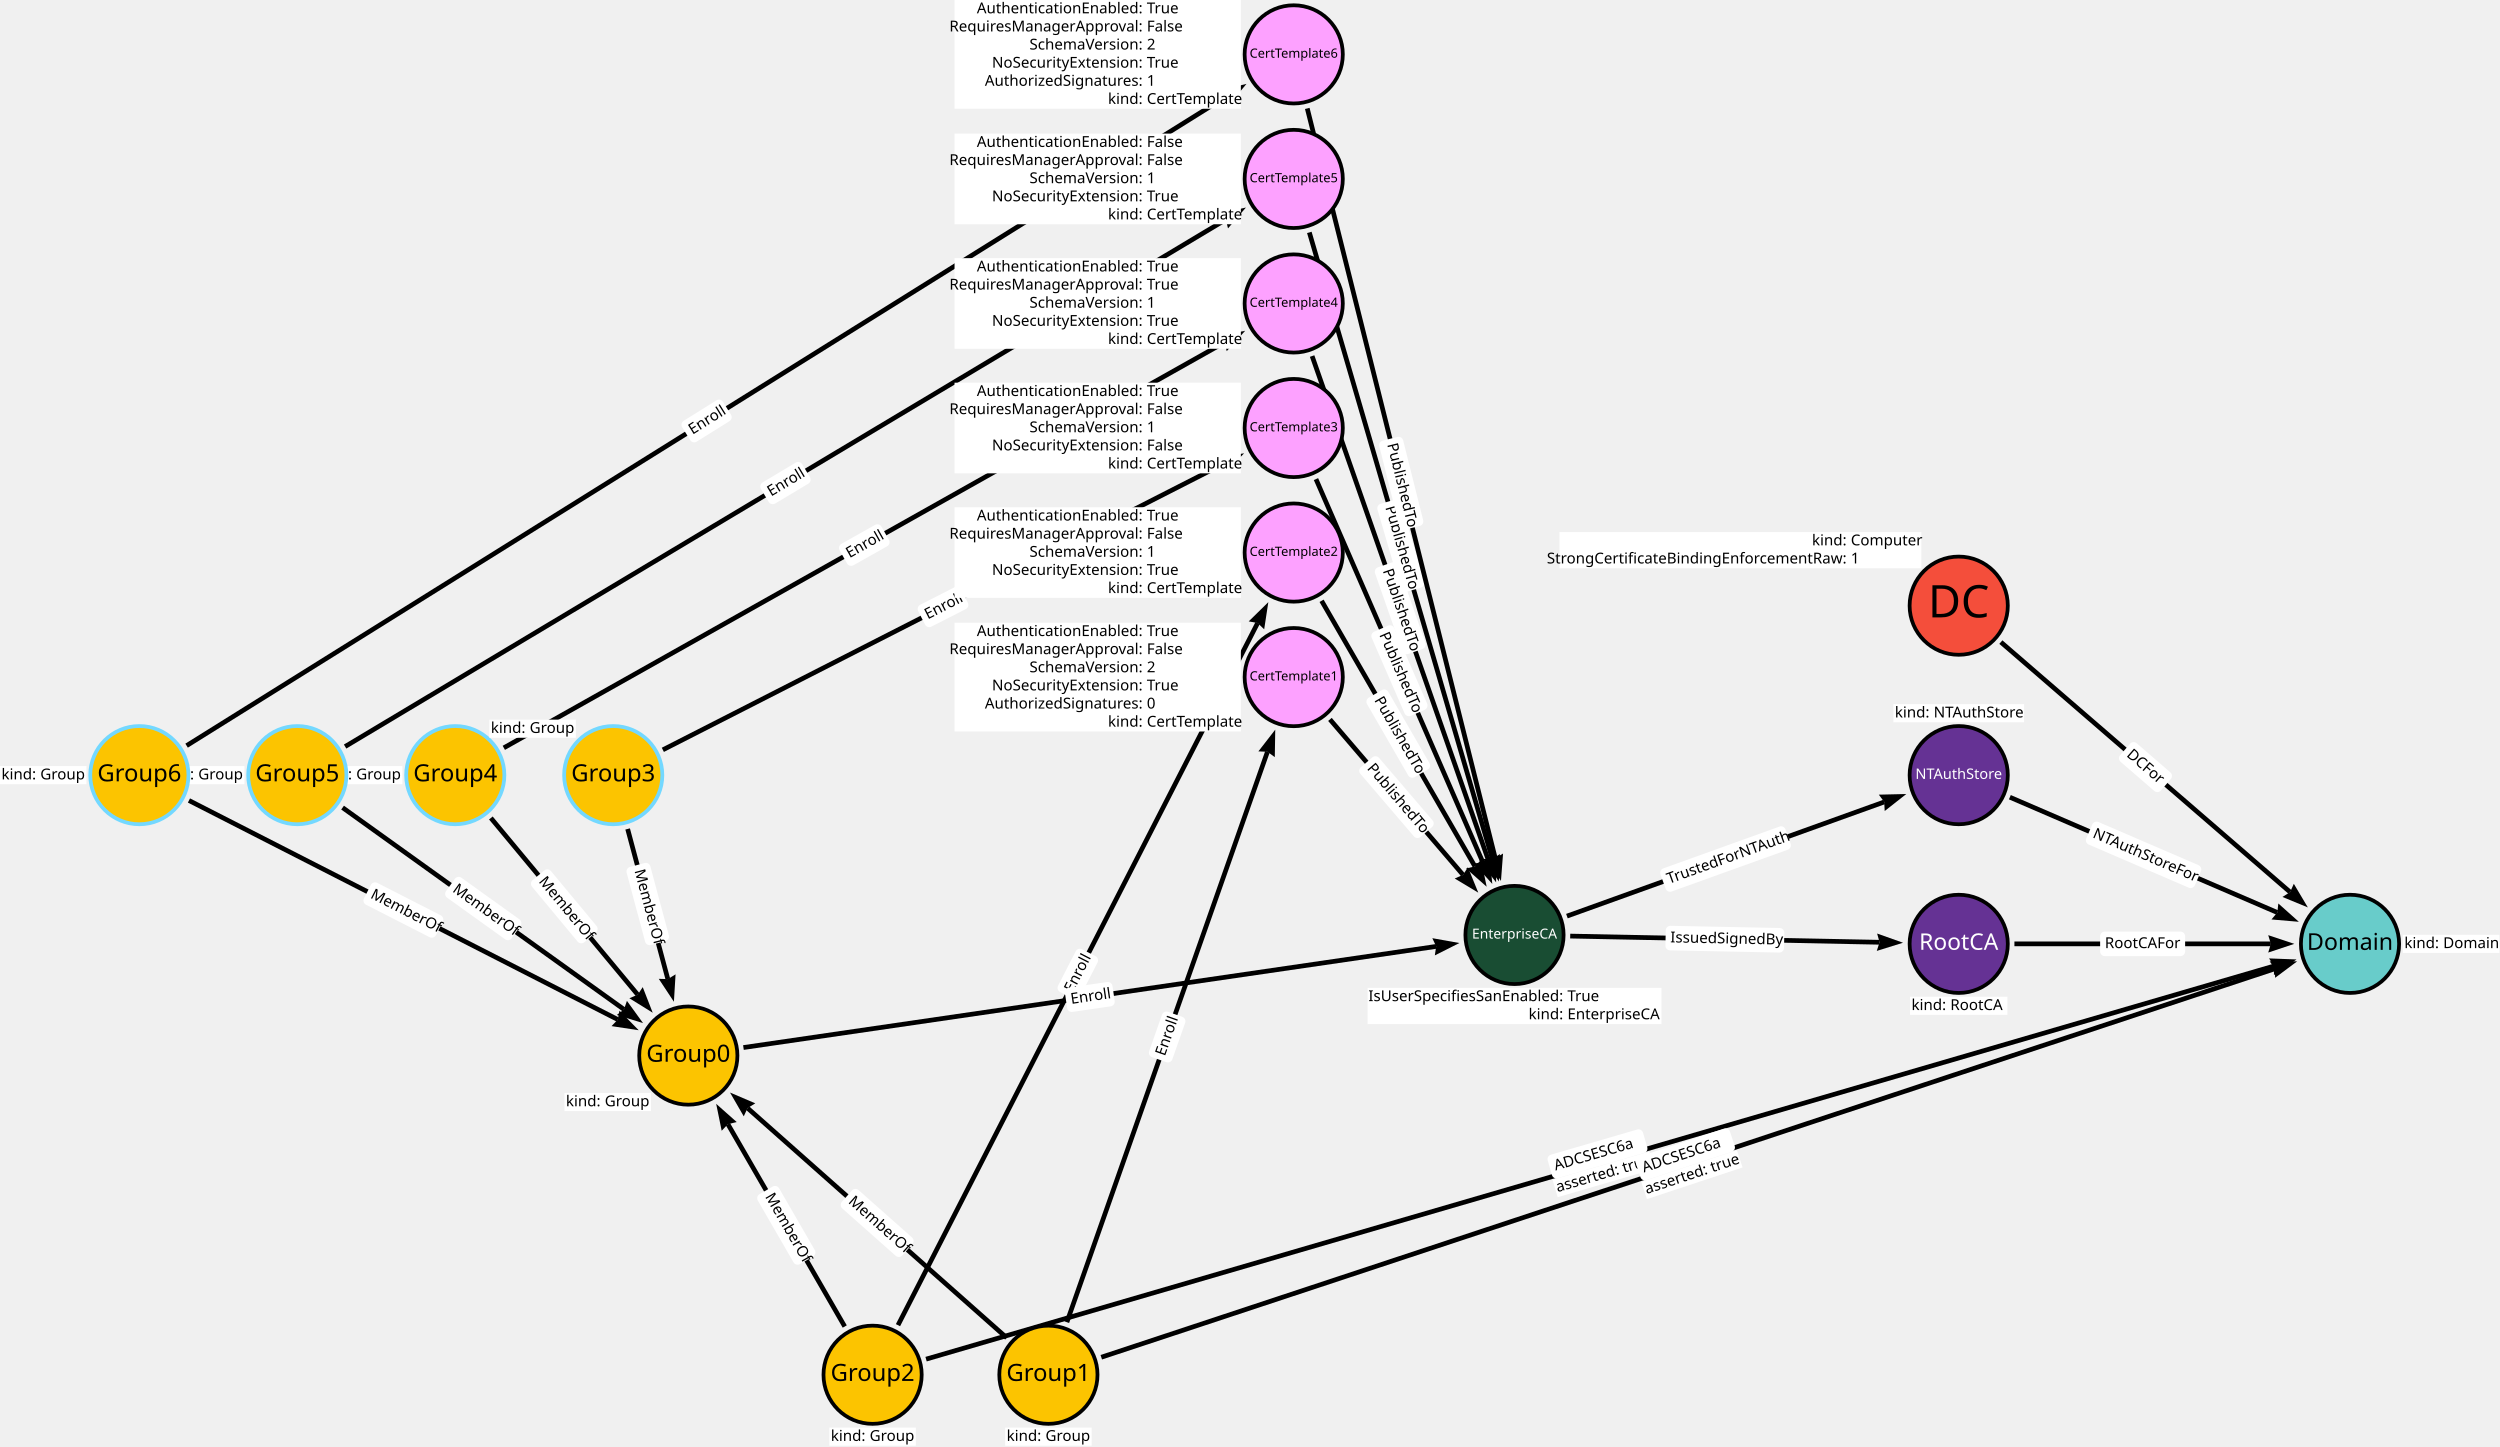
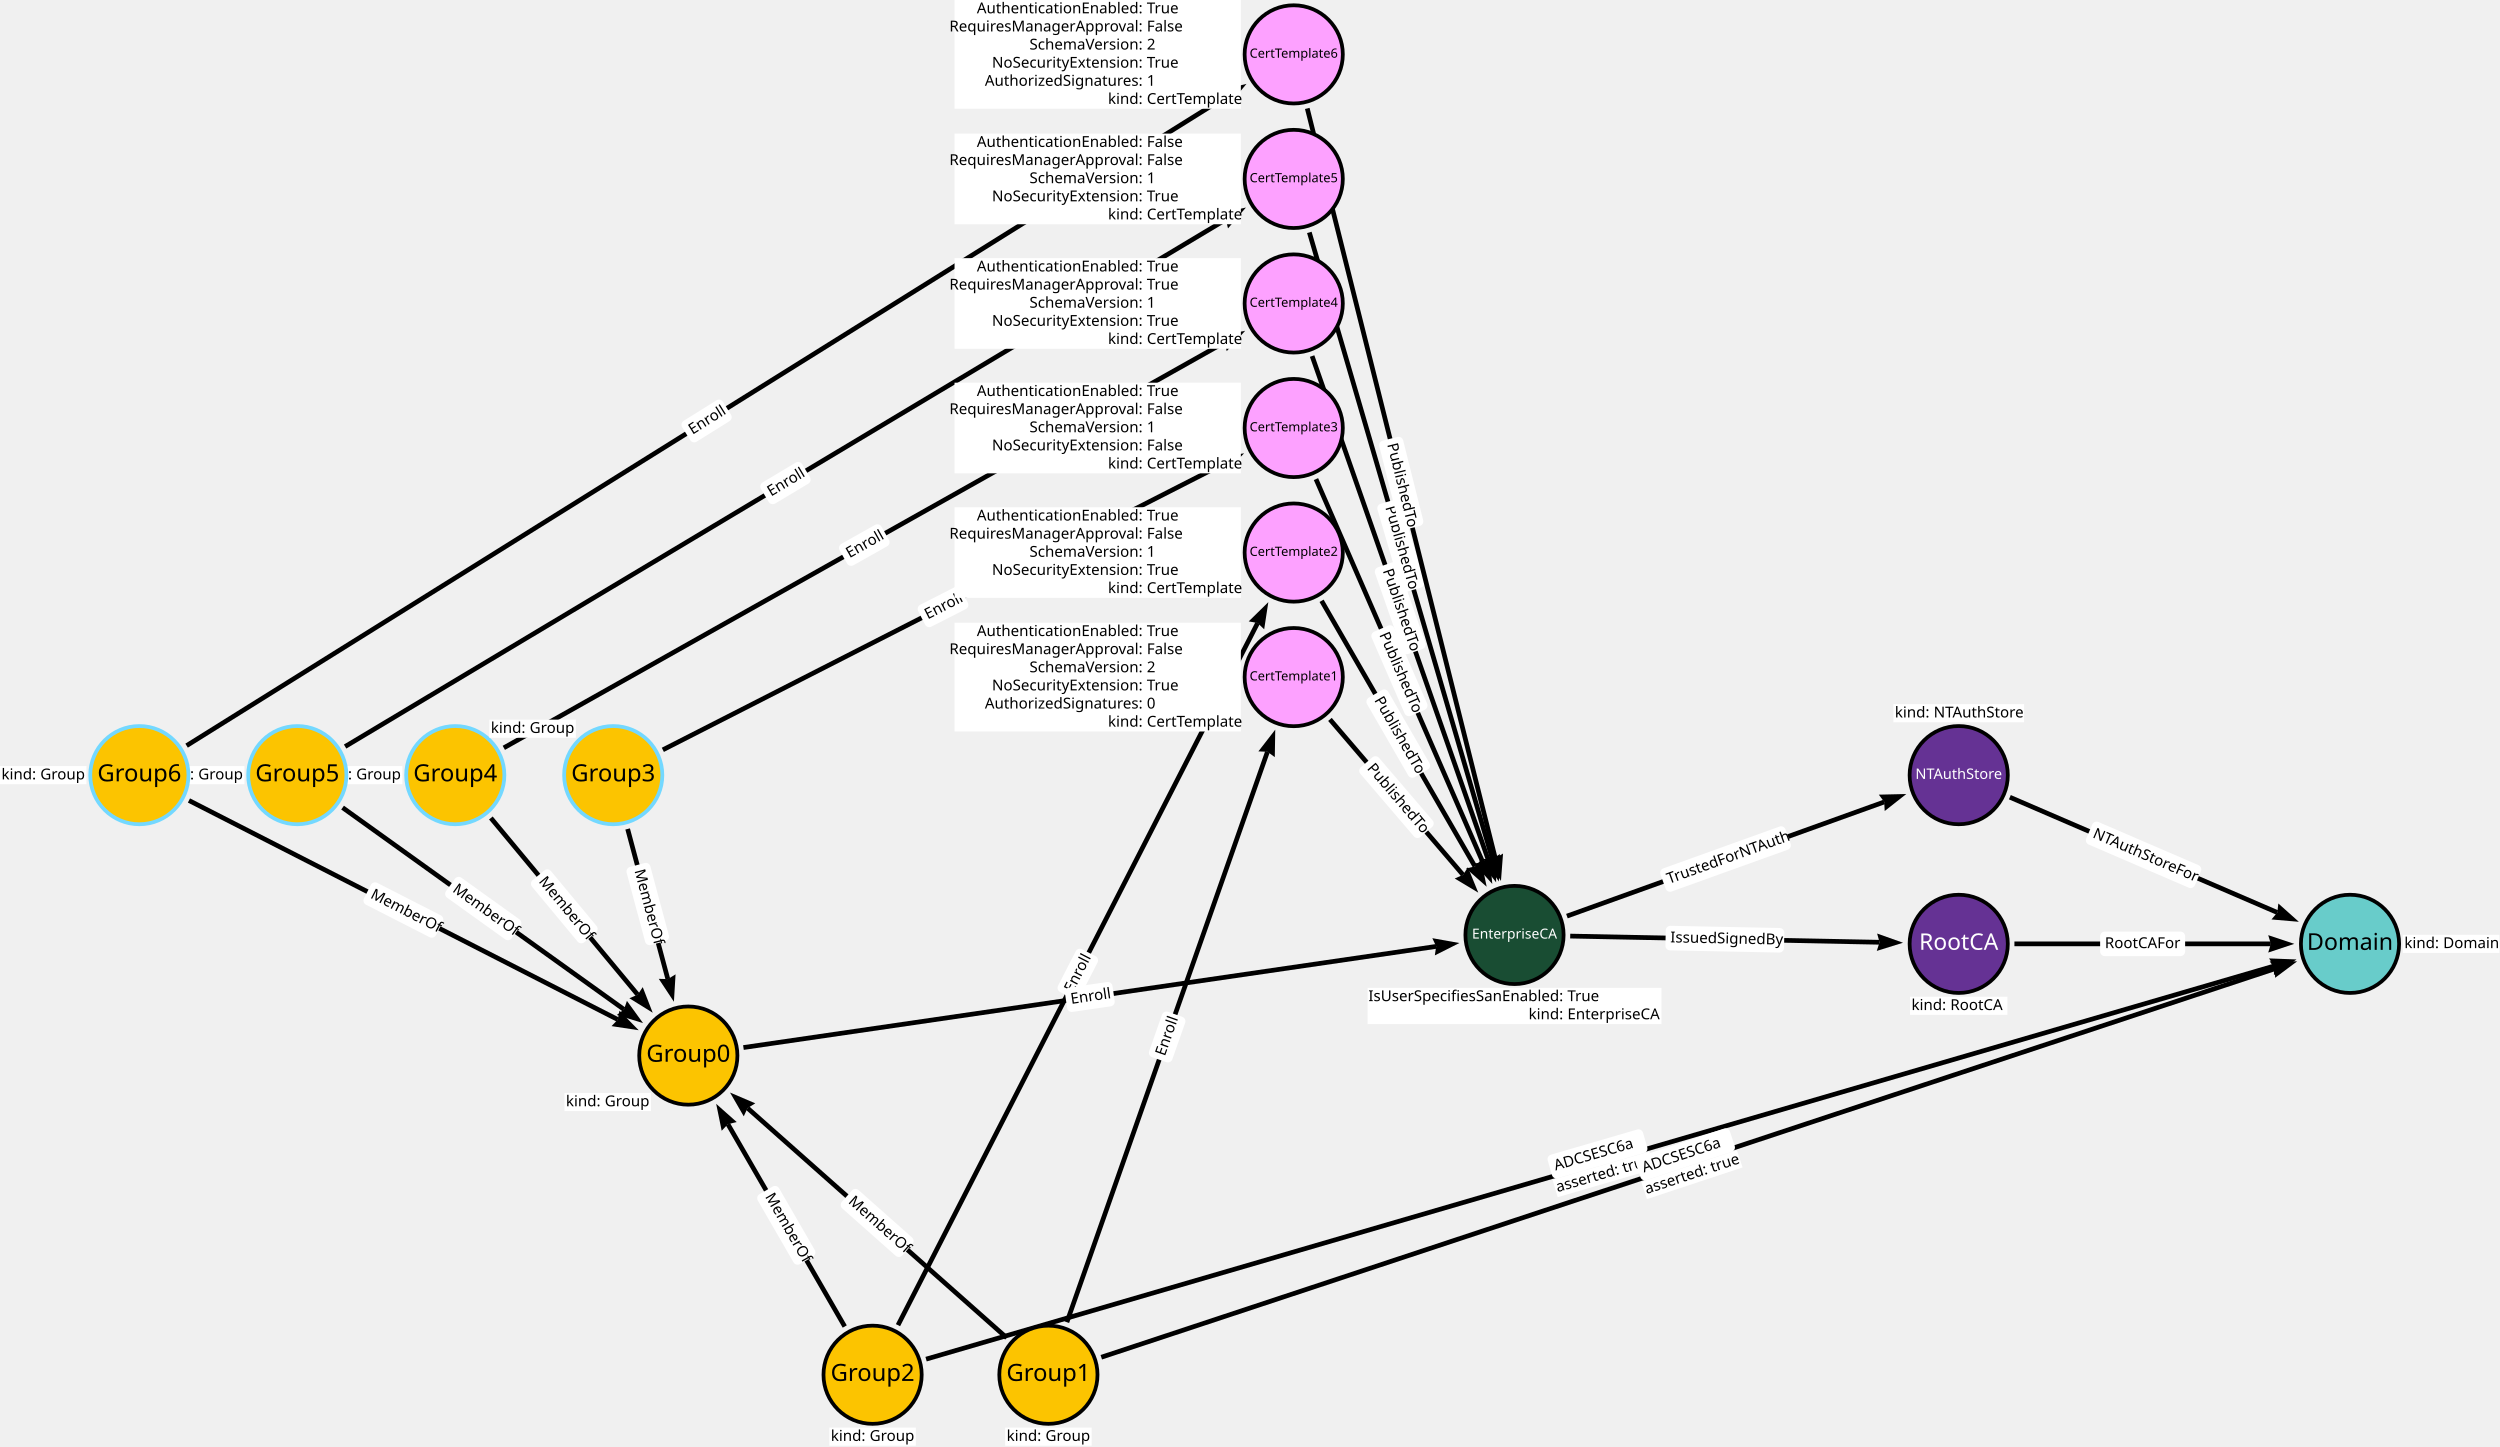
<svg xmlns="http://www.w3.org/2000/svg" width="2648" height="1532" viewBox="0 0 2648 1532">
  <defs>
    <style type="text/css" />
  </defs>
  <g transform="translate(72.60156 7.6) scale(1)">
    <g class="relationship">
      <g transform="translate(1297.71 577.6723) rotate(60)" stroke-width="5" stroke="#000000">
        <path d="M 59 0 L 383.849 0" />
        <polygon points="-24.862,0 -27.625,9.208 0,0 -27.625,-9.208" fill="#000000" transform="translate(408.7116 0) rotate(0)" stroke="none" />
      </g>
      <g transform="translate(1408.422 769.4317) rotate(60) translate(0 -13)">
        <g transform="translate(0 0)">
          <g transform="translate(-48.58594 0)" fill="#ffffff" stroke="#000000" stroke-width="0">
            <rect x="0" y="0" width="97.172" height="26" rx="5" ry="5" stroke="none" />
            <text xml:space="preserve" x="5" y="17.5" stroke="none" text-anchor="left" font-family="sans-serif" font-size="16" font-weight="normal" fill="#000000">PublishedTo</text>
          </g>
        </g>
      </g>
    </g>
    <g class="relationship">
      <g transform="translate(2002.07 992.1318) rotate(0)" stroke-width="5" stroke="#000000">
        <path d="M 59 0 L 330.597 0" />
        <polygon points="-24.862,0 -27.625,9.208 0,0 -27.625,-9.208" fill="#000000" transform="translate(355.4595 0) rotate(0)" stroke="none" />
      </g>
      <g transform="translate(2196.869 992.1318) rotate(0) translate(0 -13)">
        <g transform="translate(0 0)">
          <g transform="translate(-45.01172 0)" fill="#ffffff" stroke="#000000" stroke-width="0">
            <rect x="0" y="0" width="90.023" height="26" rx="5" ry="5" stroke="none" />
            <text xml:space="preserve" x="5" y="17.5" stroke="none" text-anchor="left" font-family="sans-serif" font-size="16" font-weight="normal" fill="#000000">RootCAFor</text>
          </g>
        </g>
      </g>
    </g>
    <g class="relationship">
      <g transform="translate(1531.566 982.7224) rotate(1.145684)" stroke-width="5" stroke="#000000">
        <path d="M 59 0 L 386.736 0" />
        <polygon points="-24.862,0 -27.625,9.208 0,0 -27.625,-9.208" fill="#000000" transform="translate(411.5981 0) rotate(0)" stroke="none" />
      </g>
      <g transform="translate(1754.389 987.1786) rotate(1.145684) translate(0 -13)">
        <g transform="translate(0 0)">
          <g transform="translate(-62.81641 0)" fill="#ffffff" stroke="#000000" stroke-width="0">
            <rect x="0" y="0" width="125.633" height="26" rx="5" ry="5" stroke="none" />
            <text xml:space="preserve" x="5" y="17.5" stroke="none" text-anchor="left" font-family="sans-serif" font-size="16" font-weight="normal" fill="#000000">IssuedSignedBy</text>
          </g>
        </g>
      </g>
    </g>
    <g class="relationship">
      <g transform="translate(2002.07 813.4375) rotate(23.3233)" stroke-width="5" stroke="#000000">
        <path d="M 59 0 L 367.478 0" />
        <polygon points="-24.862,0 -27.625,9.208 0,0 -27.625,-9.208" fill="#000000" transform="translate(392.3406 0) rotate(0)" stroke="none" />
      </g>
      <g transform="translate(2197.884 897.863) rotate(23.3233) translate(0 -13)">
        <g transform="translate(0 0)">
          <g transform="translate(-62.64844 0)" fill="#ffffff" stroke="#000000" stroke-width="0">
            <rect x="0" y="0" width="125.297" height="26" rx="5" ry="5" stroke="none" />
            <text xml:space="preserve" x="5" y="17.5" stroke="none" text-anchor="left" font-family="sans-serif" font-size="16" font-weight="normal" fill="#000000">NTAuthStoreFor</text>
          </g>
        </g>
      </g>
    </g>
    <g class="relationship">
      <g transform="translate(1531.566 982.7224) rotate(-19.78846)" stroke-width="5" stroke="#000000">
        <path d="M 59 0 L 416.169 0" />
        <polygon points="-24.862,0 -27.625,9.208 0,0 -27.625,-9.208" fill="#000000" transform="translate(441.0314 0) rotate(0)" stroke="none" />
      </g>
      <g transform="translate(1755.121 902.2885) rotate(-19.78846) translate(0 -13)">
        <g transform="translate(0 0)">
          <g transform="translate(-70.35156 0)" fill="#ffffff" stroke="#000000" stroke-width="0">
            <rect x="0" y="0" width="140.703" height="26" rx="5" ry="5" stroke="none" />
            <text xml:space="preserve" x="5" y="17.5" stroke="none" text-anchor="left" font-family="sans-serif" font-size="16" font-weight="normal" fill="#000000">TrustedForNTAuth</text>
-           </g>
-         </g>
-       </g>
-     </g>
-     <g class="relationship">
-       <g transform="translate(2002.07 633.9398) rotate(40.83485)" stroke-width="5" stroke="#000000">
-         <path d="M 59 0 L 463.932 0" />
-         <polygon points="-24.862,0 -27.625,9.208 0,0 -27.625,-9.208" fill="#000000" transform="translate(488.794 0) rotate(0)" stroke="none" />
-       </g>
-       <g transform="translate(2199.894 804.9074) rotate(40.83485) translate(0 -13)">
-         <g transform="translate(0 0)">
-           <g transform="translate(-28.55469 0)" fill="#ffffff" stroke="#000000" stroke-width="0">
-             <rect x="0" y="0" width="57.109" height="26" rx="5" ry="5" stroke="none" />
-             <text xml:space="preserve" x="5" y="17.5" stroke="none" text-anchor="left" font-family="sans-serif" font-size="16" font-weight="normal" fill="#000000">DCFor</text>
          </g>
        </g>
      </g>
    </g>
    <g class="relationship">
      <g transform="translate(576.9271 813.4375) rotate(-27.02688)" stroke-width="5" stroke="#000000">
        <path d="M 59 0 L 725.285 0" />
        <polygon points="-24.862,0 -27.625,9.208 0,0 -27.625,-9.208" fill="#000000" transform="translate(750.147 0) rotate(0)" stroke="none" />
      </g>
      <g transform="translate(926.245 635.2446) rotate(-27.02688) translate(0 -13)">
        <g transform="translate(0 0)">
          <g transform="translate(-25.45312 0)" fill="#ffffff" stroke="#000000" stroke-width="0">
            <rect x="0" y="0" width="50.906" height="26" rx="5" ry="5" stroke="none" />
            <text xml:space="preserve" x="5" y="17.5" stroke="none" text-anchor="left" font-family="sans-serif" font-size="16" font-weight="normal" fill="#000000">Enroll</text>
          </g>
        </g>
      </g>
    </g>
    <g class="relationship">
      <g transform="translate(1297.71 445.7542) rotate(66.46632)" stroke-width="5" stroke="#000000">
        <path d="M 59 0 L 501.82 0" />
        <polygon points="-24.862,0 -27.625,9.208 0,0 -27.625,-9.208" fill="#000000" transform="translate(526.682 0) rotate(0)" stroke="none" />
      </g>
      <g transform="translate(1409.674 702.8412) rotate(66.46632) translate(0 -13)">
        <g transform="translate(0 0)">
          <g transform="translate(-48.58594 0)" fill="#ffffff" stroke="#000000" stroke-width="0">
            <rect x="0" y="0" width="97.172" height="26" rx="5" ry="5" stroke="none" />
            <text xml:space="preserve" x="5" y="17.5" stroke="none" text-anchor="left" font-family="sans-serif" font-size="16" font-weight="normal" fill="#000000">PublishedTo</text>
          </g>
        </g>
      </g>
    </g>
    <g class="relationship">
      <g transform="translate(1297.71 313.8361) rotate(70.72937)" stroke-width="5" stroke="#000000">
        <path d="M 59 0 L 624.726 0" />
        <polygon points="-24.862,0 -27.625,9.208 0,0 -27.625,-9.208" fill="#000000" transform="translate(649.5883 0) rotate(0)" stroke="none" />
      </g>
      <g transform="translate(1410.535 636.5447) rotate(70.72937) translate(0 -13)">
        <g transform="translate(0 0)">
          <g transform="translate(-48.58594 0)" fill="#ffffff" stroke="#000000" stroke-width="0">
            <rect x="0" y="0" width="97.172" height="26" rx="5" ry="5" stroke="none" />
            <text xml:space="preserve" x="5" y="17.5" stroke="none" text-anchor="left" font-family="sans-serif" font-size="16" font-weight="normal" fill="#000000">PublishedTo</text>
          </g>
        </g>
      </g>
    </g>
    <g class="relationship">
      <g transform="translate(409.6181 813.4375) rotate(-29.36019)" stroke-width="5" stroke="#000000">
        <path d="M 59 0 L 935.112 0" />
        <polygon points="-24.862,0 -27.625,9.208 0,0 -27.625,-9.208" fill="#000000" transform="translate(959.9743 0) rotate(0)" stroke="none" />
      </g>
      <g transform="translate(842.8297 569.7318) rotate(-29.36019) translate(0 -13)">
        <g transform="translate(0 0)">
          <g transform="translate(-25.45312 0)" fill="#ffffff" stroke="#000000" stroke-width="0">
            <rect x="0" y="0" width="50.906" height="26" rx="5" ry="5" stroke="none" />
            <text xml:space="preserve" x="5" y="17.5" stroke="none" text-anchor="left" font-family="sans-serif" font-size="16" font-weight="normal" fill="#000000">Enroll</text>
          </g>
        </g>
      </g>
    </g>
    <g class="relationship">
      <g transform="translate(851.6467 1448.537) rotate(-62.87814)" stroke-width="5" stroke="#000000">
        <path d="M 59 0 L 894.595 0" />
        <polygon points="-24.862,0 -27.625,9.208 0,0 -27.625,-9.208" fill="#000000" transform="translate(919.4567 0) rotate(0)" stroke="none" />
      </g>
      <g transform="translate(1069.011 1024.169) rotate(-62.87814) translate(0 -13)">
        <g transform="translate(0 0)">
          <g transform="translate(-25.45312 0)" fill="#ffffff" stroke="#000000" stroke-width="0">
            <rect x="0" y="0" width="50.906" height="26" rx="5" ry="5" stroke="none" />
            <text xml:space="preserve" x="5" y="17.5" stroke="none" text-anchor="left" font-family="sans-serif" font-size="16" font-weight="normal" fill="#000000">Enroll</text>
          </g>
        </g>
      </g>
    </g>
    <g class="relationship">
      <g transform="translate(656.4651 1110.472) rotate(-8.305548)" stroke-width="5" stroke="#000000">
        <path d="M 59 0 L 800.514 0" />
        <polygon points="-24.862,0 -27.625,9.208 0,0 -27.625,-9.208" fill="#000000" transform="translate(825.3762 0) rotate(0)" stroke="none" />
      </g>
      <g transform="translate(1081.715 1048.393) rotate(-8.305548) translate(0 -13)">
        <g transform="translate(0 0)">
          <g transform="translate(-25.45312 0)" fill="#ffffff" stroke="#000000" stroke-width="0">
            <rect x="0" y="0" width="50.906" height="26" rx="5" ry="5" stroke="none" />
            <text xml:space="preserve" x="5" y="17.5" stroke="none" text-anchor="left" font-family="sans-serif" font-size="16" font-weight="normal" fill="#000000">Enroll</text>
          </g>
        </g>
      </g>
    </g>
    <g class="relationship">
      <g transform="translate(851.6467 1448.537) rotate(-120)" stroke-width="5" stroke="#000000">
        <path d="M 59 0 L 306.501 0" />
        <polygon points="-24.862,0 -27.625,9.208 0,0 -27.625,-9.208" fill="#000000" transform="translate(331.3633 0) rotate(0)" stroke="none" />
      </g>
      <g transform="translate(760.2714 1290.27) rotate(60) translate(0 -13)">
        <g transform="translate(0 0)">
          <g transform="translate(-42.78516 0)" fill="#ffffff" stroke="#000000" stroke-width="0">
            <rect x="0" y="0" width="85.57" height="26" rx="5" ry="5" stroke="none" />
            <text xml:space="preserve" x="5" y="17.5" stroke="none" text-anchor="left" font-family="sans-serif" font-size="16" font-weight="normal" fill="#000000">MemberOf</text>
          </g>
        </g>
      </g>
    </g>
    <g class="relationship">
      <g transform="translate(576.9271 813.4375) rotate(75.00942)" stroke-width="5" stroke="#000000">
        <path d="M 59 0 L 223.637 0" />
        <polygon points="-24.862,0 -27.625,9.208 0,0 -27.625,-9.208" fill="#000000" transform="translate(248.4995 0) rotate(0)" stroke="none" />
      </g>
      <g transform="translate(613.4807 949.9469) rotate(75.00942) translate(0 -13)">
        <g transform="translate(0 0)">
          <g transform="translate(-42.78516 0)" fill="#ffffff" stroke="#000000" stroke-width="0">
            <rect x="0" y="0" width="85.57" height="26" rx="5" ry="5" stroke="none" />
            <text xml:space="preserve" x="5" y="17.5" stroke="none" text-anchor="left" font-family="sans-serif" font-size="16" font-weight="normal" fill="#000000">MemberOf</text>
          </g>
        </g>
      </g>
    </g>
    <g class="relationship">
      <g transform="translate(409.6181 813.4375) rotate(50.27216)" stroke-width="5" stroke="#000000">
        <path d="M 59 0 L 302.354 0" />
        <polygon points="-24.862,0 -27.625,9.208 0,0 -27.625,-9.208" fill="#000000" transform="translate(327.2164 0) rotate(0)" stroke="none" />
      </g>
      <g transform="translate(525.0964 952.3943) rotate(50.27216) translate(0 -13)">
        <g transform="translate(0 0)">
          <g transform="translate(-42.78516 0)" fill="#ffffff" stroke="#000000" stroke-width="0">
            <rect x="0" y="0" width="85.57" height="26" rx="5" ry="5" stroke="none" />
            <text xml:space="preserve" x="5" y="17.5" stroke="none" text-anchor="left" font-family="sans-serif" font-size="16" font-weight="normal" fill="#000000">MemberOf</text>
          </g>
        </g>
      </g>
    </g>
    <g class="relationship">
      <g transform="translate(1297.71 181.9181) rotate(73.72082)" stroke-width="5" stroke="#000000">
        <path d="M 59 0 L 750.39 0" />
        <polygon points="-24.862,0 -27.625,9.208 0,0 -27.625,-9.208" fill="#000000" transform="translate(775.2518 0) rotate(0)" stroke="none" />
      </g>
      <g transform="translate(1411.153 570.3876) rotate(73.72082) translate(0 -13)">
        <g transform="translate(0 0)">
          <g transform="translate(-48.58594 0)" fill="#ffffff" stroke="#000000" stroke-width="0">
            <rect x="0" y="0" width="97.172" height="26" rx="5" ry="5" stroke="none" />
            <text xml:space="preserve" x="5" y="17.5" stroke="none" text-anchor="left" font-family="sans-serif" font-size="16" font-weight="normal" fill="#000000">PublishedTo</text>
          </g>
        </g>
      </g>
    </g>
    <g class="relationship">
      <g transform="translate(242.309 813.4375) rotate(-30.895)" stroke-width="5" stroke="#000000">
        <path d="M 59 0 L 1146.052 0" />
        <polygon points="-24.862,0 -27.625,9.208 0,0 -27.625,-9.208" fill="#000000" transform="translate(1170.914 0) rotate(0)" stroke="none" />
      </g>
      <g transform="translate(759.3423 504.0607) rotate(-30.895) translate(0 -13)">
        <g transform="translate(0 0)">
          <g transform="translate(-25.45312 0)" fill="#ffffff" stroke="#000000" stroke-width="0">
            <rect x="0" y="0" width="50.906" height="26" rx="5" ry="5" stroke="none" />
            <text xml:space="preserve" x="5" y="17.5" stroke="none" text-anchor="left" font-family="sans-serif" font-size="16" font-weight="normal" fill="#000000">Enroll</text>
          </g>
        </g>
      </g>
    </g>
    <g class="relationship">
      <g transform="translate(242.309 813.4375) rotate(35.64828)" stroke-width="5" stroke="#000000">
        <path d="M 59 0 L 425.799 0" />
        <polygon points="-24.862,0 -27.625,9.208 0,0 -27.625,-9.208" fill="#000000" transform="translate(450.6615 0) rotate(0)" stroke="none" />
      </g>
      <g transform="translate(439.2854 954.71) rotate(35.64828) translate(0 -13)">
        <g transform="translate(0 0)">
          <g transform="translate(-42.78516 0)" fill="#ffffff" stroke="#000000" stroke-width="0">
            <rect x="0" y="0" width="85.57" height="26" rx="5" ry="5" stroke="none" />
            <text xml:space="preserve" x="5" y="17.5" stroke="none" text-anchor="left" font-family="sans-serif" font-size="16" font-weight="normal" fill="#000000">MemberOf</text>
          </g>
        </g>
      </g>
    </g>
    <g class="relationship">
      <g transform="translate(851.6467 1448.537) rotate(-16.25956)" stroke-width="5" stroke="#000000">
        <path d="M 59 0 L 1546.219 0" />
        <polygon points="-24.862,0 -27.625,9.208 0,0 -27.625,-9.208" fill="#000000" transform="translate(1571.081 0) rotate(0)" stroke="none" />
      </g>
      <g transform="translate(1622.154 1223.815) rotate(-16.25956) translate(0 -22.6)">
        <g transform="translate(0 0)">
          <g transform="translate(-52.57422 0)" fill="#ffffff" stroke="#000000" stroke-width="0">
            <rect x="0" y="0" width="105.148" height="26" rx="5" ry="5" stroke="none" />
            <text xml:space="preserve" x="5" y="17.5" stroke="none" text-anchor="left" font-family="sans-serif" font-size="16" font-weight="normal" fill="#000000">ADCSESC6a</text>
          </g>
        </g>
        <g transform="translate(0 26)">
          <g transform="translate(-53.35938 0)" fill="white">
            <rect x="0" y="0" width="106.719" height="19.2" rx="0" ry="0" stroke="none" />
            <g font-family="sans-serif" font-size="16" font-weight="normal" fill="#000000" text-anchor="end">
              <text xml:space="preserve" x="70.258" y="14.1" stroke="none">asserted:</text>
              <text xml:space="preserve" x="74.703" y="14.1" stroke="none" text-anchor="start">true</text>
            </g>
          </g>
        </g>
      </g>
    </g>
    <g class="relationship">
      <g transform="translate(75 813.4375) rotate(27.0597)" stroke-width="5" stroke="#000000">
        <path d="M 59 0 L 569.078 0" />
        <polygon points="-24.862,0 -27.625,9.208 0,0 -27.625,-9.208" fill="#000000" transform="translate(593.9405 0) rotate(0)" stroke="none" />
      </g>
      <g transform="translate(354.6623 956.2998) rotate(27.0597) translate(0 -13)">
        <g transform="translate(0 0)">
          <g transform="translate(-42.78516 0)" fill="#ffffff" stroke="#000000" stroke-width="0">
            <rect x="0" y="0" width="85.57" height="26" rx="5" ry="5" stroke="none" />
            <text xml:space="preserve" x="5" y="17.5" stroke="none" text-anchor="left" font-family="sans-serif" font-size="16" font-weight="normal" fill="#000000">MemberOf</text>
          </g>
        </g>
      </g>
    </g>
    <g class="relationship">
      <g transform="translate(75 813.4375) rotate(-31.97989)" stroke-width="5" stroke="#000000">
        <path d="M 59 0 L 1357.615 0" />
        <polygon points="-24.862,0 -27.625,9.208 0,0 -27.625,-9.208" fill="#000000" transform="translate(1382.477 0) rotate(0)" stroke="none" />
      </g>
      <g transform="translate(675.8105 438.3025) rotate(-31.97989) translate(0 -13)">
        <g transform="translate(0 0)">
          <g transform="translate(-25.45312 0)" fill="#ffffff" stroke="#000000" stroke-width="0">
            <rect x="0" y="0" width="50.906" height="26" rx="5" ry="5" stroke="none" />
            <text xml:space="preserve" x="5" y="17.5" stroke="none" text-anchor="left" font-family="sans-serif" font-size="16" font-weight="normal" fill="#000000">Enroll</text>
          </g>
        </g>
      </g>
    </g>
    <g class="relationship">
      <g transform="translate(1297.71 50) rotate(75.92473)" stroke-width="5" stroke="#000000">
        <path d="M 59 0 L 877.73 0" />
        <polygon points="-24.862,0 -27.625,9.208 0,0 -27.625,-9.208" fill="#000000" transform="translate(902.5922 0) rotate(0)" stroke="none" />
      </g>
      <g transform="translate(1411.615 504.3033) rotate(75.92473) translate(0 -13)">
        <g transform="translate(0 0)">
          <g transform="translate(-48.58594 0)" fill="#ffffff" stroke="#000000" stroke-width="0">
            <rect x="0" y="0" width="97.172" height="26" rx="5" ry="5" stroke="none" />
            <text xml:space="preserve" x="5" y="17.5" stroke="none" text-anchor="left" font-family="sans-serif" font-size="16" font-weight="normal" fill="#000000">PublishedTo</text>
          </g>
        </g>
      </g>
    </g>
    <g class="relationship">
      <g transform="translate(1297.71 709.5904) rotate(49.42985)" stroke-width="5" stroke="#000000">
        <path d="M 59 0 L 275.707 0" />
        <polygon points="-24.862,0 -27.625,9.208 0,0 -27.625,-9.208" fill="#000000" transform="translate(300.5687 0) rotate(0)" stroke="none" />
      </g>
      <g transform="translate(1406.553 836.7136) rotate(49.42985) translate(0 -13)">
        <g transform="translate(0 0)">
          <g transform="translate(-48.58594 0)" fill="#ffffff" stroke="#000000" stroke-width="0">
            <rect x="0" y="0" width="97.172" height="26" rx="5" ry="5" stroke="none" />
            <text xml:space="preserve" x="5" y="17.5" stroke="none" text-anchor="left" font-family="sans-serif" font-size="16" font-weight="normal" fill="#000000">PublishedTo</text>
          </g>
        </g>
      </g>
    </g>
    <g class="relationship">
      <g transform="translate(1037.867 1448.537) rotate(-70.62628)" stroke-width="5" stroke="#000000">
        <path d="M 59 0 L 699.439 0" />
        <polygon points="-24.862,0 -27.625,9.208 0,0 -27.625,-9.208" fill="#000000" transform="translate(724.3009 0) rotate(0)" stroke="none" />
      </g>
      <g transform="translate(1163.665 1090.791) rotate(-70.62628) translate(0 -13)">
        <g transform="translate(0 0)">
          <g transform="translate(-25.45312 0)" fill="#ffffff" stroke="#000000" stroke-width="0">
            <rect x="0" y="0" width="50.906" height="26" rx="5" ry="5" stroke="none" />
            <text xml:space="preserve" x="5" y="17.5" stroke="none" text-anchor="left" font-family="sans-serif" font-size="16" font-weight="normal" fill="#000000">Enroll</text>
          </g>
        </g>
      </g>
    </g>
    <g class="relationship">
      <g transform="translate(1037.867 1448.537) rotate(-18.31708)" stroke-width="5" stroke="#000000">
        <path d="M 59 0 L 1368.383 0" />
        <polygon points="-24.862,0 -27.625,9.208 0,0 -27.625,-9.208" fill="#000000" transform="translate(1393.245 0) rotate(0)" stroke="none" />
      </g>
      <g transform="translate(1715.397 1224.241) rotate(-18.31708) translate(0 -22.6)">
        <g transform="translate(0 0)">
          <g transform="translate(-52.57422 0)" fill="#ffffff" stroke="#000000" stroke-width="0">
            <rect x="0" y="0" width="105.148" height="26" rx="5" ry="5" stroke="none" />
            <text xml:space="preserve" x="5" y="17.5" stroke="none" text-anchor="left" font-family="sans-serif" font-size="16" font-weight="normal" fill="#000000">ADCSESC6a</text>
          </g>
        </g>
        <g transform="translate(0 26)">
          <g transform="translate(-53.35938 0)" fill="white">
            <rect x="0" y="0" width="106.719" height="19.2" rx="0" ry="0" stroke="none" />
            <g font-family="sans-serif" font-size="16" font-weight="normal" fill="#000000" text-anchor="end">
              <text xml:space="preserve" x="70.258" y="14.1" stroke="none">asserted:</text>
              <text xml:space="preserve" x="74.703" y="14.1" stroke="none" text-anchor="start">true</text>
            </g>
          </g>
        </g>
      </g>
    </g>
    <g class="relationship">
      <g transform="translate(1037.867 1448.537) rotate(-138.4471)" stroke-width="5" stroke="#000000">
        <path d="M 59 0 L 425.799 0" />
        <polygon points="-24.862,0 -27.625,9.208 0,0 -27.625,-9.208" fill="#000000" transform="translate(450.6615 0) rotate(0)" stroke="none" />
      </g>
      <g transform="translate(856.4686 1287.75) rotate(41.55294) translate(0 -13)">
        <g transform="translate(0 0)">
          <g transform="translate(-42.78516 0)" fill="#ffffff" stroke="#000000" stroke-width="0">
            <rect x="0" y="0" width="85.57" height="26" rx="5" ry="5" stroke="none" />
            <text xml:space="preserve" x="5" y="17.5" stroke="none" text-anchor="left" font-family="sans-serif" font-size="16" font-weight="normal" fill="#000000">MemberOf</text>
          </g>
        </g>
      </g>
    </g>
    <g class="node">
      <g fill="#68ccca" stroke="#000000" stroke-width="4">
        <circle cx="2416.529" cy="992.132" r="52" />
      </g>
      <g transform="translate(2416.529 992.1318)">
        <g transform="scale(0.492188) translate(0 0)">
          <g transform="translate(0 0)">
            <g font-family="sans-serif" font-size="50" font-weight="normal" fill="#000000" text-anchor="middle">
              <text xml:space="preserve" x="0" y="13" stroke="none">Domain</text>
            </g>
          </g>
        </g>
        <g transform="translate(56 -9.6)">
          <g transform="translate(0 0)">
            <g transform="translate(0 0)" fill="white">
              <rect x="0" y="0" width="102.266" height="19.2" rx="0" ry="0" stroke="none" />
              <g font-family="sans-serif" font-size="16" font-weight="normal" fill="#000000" text-anchor="end">
                <text xml:space="preserve" x="38.242" y="14.1" stroke="none">kind:</text>
                <text xml:space="preserve" x="42.688" y="14.1" stroke="none" text-anchor="start">Domain</text>
              </g>
            </g>
          </g>
        </g>
      </g>
    </g>
    <g class="node">
      <g fill="#653294" stroke="#000000" stroke-width="4">
        <circle cx="2002.07" cy="813.438" r="52" />
      </g>
      <g transform="translate(2002.07 813.4375)">
        <g transform="scale(0.3085944) translate(0 0)">
          <g transform="translate(0 0)">
            <g font-family="sans-serif" font-size="50" font-weight="normal" fill="#ffffff" text-anchor="middle">
              <text xml:space="preserve" x="0" y="13" stroke="none">NTAuthStore</text>
            </g>
          </g>
        </g>
        <g transform="translate(3.429011037612589e-15 -75.2)">
          <g transform="translate(0 0)">
            <g transform="translate(-69.21484 0)" fill="white">
              <rect x="0" y="0" width="138.43" height="19.2" rx="0" ry="0" stroke="none" />
              <g font-family="sans-serif" font-size="16" font-weight="normal" fill="#000000" text-anchor="end">
                <text xml:space="preserve" x="38.242" y="14.1" stroke="none">kind:</text>
                <text xml:space="preserve" x="42.688" y="14.1" stroke="none" text-anchor="start">NTAuthStore</text>
              </g>
            </g>
          </g>
        </g>
      </g>
    </g>
    <g class="node">
      <g fill="#653294" stroke="#000000" stroke-width="4">
        <circle cx="2002.07" cy="992.132" r="52" />
      </g>
      <g transform="translate(2002.07 992.1318)">
        <g transform="scale(0.4843755) translate(0 0)">
          <g transform="translate(0 0)">
            <g font-family="sans-serif" font-size="50" font-weight="normal" fill="#ffffff" text-anchor="middle">
              <text xml:space="preserve" x="0" y="13" stroke="none">RootCA</text>
            </g>
          </g>
        </g>
        <g transform="translate(3.429011037612589e-15 56)">
          <g transform="translate(0 0)">
            <g transform="translate(-51.57812 0)" fill="white">
              <rect x="0" y="0" width="103.156" height="19.2" rx="0" ry="0" stroke="none" />
              <g font-family="sans-serif" font-size="16" font-weight="normal" fill="#000000" text-anchor="end">
                <text xml:space="preserve" x="38.242" y="14.1" stroke="none">kind:</text>
                <text xml:space="preserve" x="42.688" y="14.1" stroke="none" text-anchor="start">RootCA</text>
              </g>
            </g>
          </g>
        </g>
      </g>
    </g>
    <g class="node">
      <g fill="#194d33" stroke="#000000" stroke-width="4">
        <circle cx="1531.566" cy="982.722" r="52" />
      </g>
      <g transform="translate(1531.566 982.7224)">
        <g transform="scale(0.2949226) translate(0 0)">
          <g transform="translate(0 0)">
            <g font-family="sans-serif" font-size="50" font-weight="normal" fill="#ffffff" text-anchor="middle">
              <text xml:space="preserve" x="0" y="13" stroke="none">EnterpriseCA</text>
            </g>
          </g>
        </g>
        <g transform="translate(3.429011037612589e-15 56)">
          <g transform="translate(0 0)">
            <g transform="translate(-155.6328 0)" fill="white">
              <rect x="0" y="0" width="311.266" height="38.4" rx="0" ry="0" stroke="none" />
              <g font-family="sans-serif" font-size="16" font-weight="normal" fill="#000000" text-anchor="end">
                <text xml:space="preserve" x="207.227" y="14.1" stroke="none">IsUserSpecifiesSanEnabled:</text>
                <text xml:space="preserve" x="211.672" y="14.1" stroke="none" text-anchor="start">True</text>
                <text xml:space="preserve" x="207.227" y="33.3" stroke="none" text-anchor="end">kind:</text>
                <text xml:space="preserve" x="211.672" y="33.3" stroke="none" text-anchor="start">EnterpriseCA</text>
              </g>
            </g>
          </g>
        </g>
      </g>
    </g>
    <g class="node">
      <g fill="#fda1ff" stroke="#000000" stroke-width="4">
        <circle cx="1297.71" cy="577.672" r="52" />
      </g>
      <g transform="translate(1297.71 577.6723)">
        <g transform="scale(0.2714851) translate(0 0)">
          <g transform="translate(0 0)">
            <g font-family="sans-serif" font-size="50" font-weight="normal" fill="#000000" text-anchor="middle">
              <text xml:space="preserve" x="0" y="13" stroke="none">CertTemplate2</text>
            </g>
          </g>
        </g>
        <g transform="translate(-56 -48)">
          <g transform="translate(0 0)">
            <g transform="translate(-303.2578 0)" fill="white">
              <rect x="0" y="0" width="303.258" height="96" rx="0" ry="0" stroke="none" />
              <g font-family="sans-serif" font-size="16" font-weight="normal" fill="#000000" text-anchor="end">
                <text xml:space="preserve" x="199.219" y="14.1" stroke="none">AuthenticationEnabled:</text>
                <text xml:space="preserve" x="203.664" y="14.1" stroke="none" text-anchor="start">True</text>
                <text xml:space="preserve" x="199.219" y="33.3" stroke="none" text-anchor="end">RequiresManagerApproval:</text>
                <text xml:space="preserve" x="203.664" y="33.3" stroke="none" text-anchor="start">False</text>
                <text xml:space="preserve" x="199.219" y="52.5" stroke="none" text-anchor="end">SchemaVersion:</text>
                <text xml:space="preserve" x="203.664" y="52.5" stroke="none" text-anchor="start">1</text>
                <text xml:space="preserve" x="199.219" y="71.7" stroke="none" text-anchor="end">NoSecurityExtension:</text>
                <text xml:space="preserve" x="203.664" y="71.7" stroke="none" text-anchor="start">True</text>
                <text xml:space="preserve" x="199.219" y="90.9" stroke="none" text-anchor="end">kind:</text>
                <text xml:space="preserve" x="203.664" y="90.9" stroke="none" text-anchor="start">CertTemplate</text>
-               </g>
-             </g>
-           </g>
-         </g>
-       </g>
-     </g>
-     <g class="node">
-       <g fill="#f44e3b" stroke="#000000" stroke-width="4">
-         <circle cx="2002.07" cy="633.94" r="52" />
-       </g>
-       <g transform="translate(2002.07 633.9398)">
-         <g transform="scale(0.953125) translate(0 0)">
-           <g transform="translate(0 0)">
-             <g font-family="sans-serif" font-size="50" font-weight="normal" fill="#000000" text-anchor="middle">
-               <text xml:space="preserve" x="0" y="13" stroke="none">DC</text>
-             </g>
-           </g>
-         </g>
-         <g transform="translate(-39.59798 -77.99798)">
-           <g transform="translate(0 0)">
-             <g transform="translate(-383.2891 0)" fill="white">
-               <rect x="0" y="0" width="383.289" height="38.4" rx="0" ry="0" stroke="none" />
-               <g font-family="sans-serif" font-size="16" font-weight="normal" fill="#000000" text-anchor="end">
-                 <text xml:space="preserve" x="304.148" y="14.1" stroke="none">kind:</text>
-                 <text xml:space="preserve" x="308.594" y="14.1" stroke="none" text-anchor="start">Computer</text>
-                 <text xml:space="preserve" x="304.148" y="33.3" stroke="none" text-anchor="end">StrongCertificateBindingEnforcementRaw:</text>
-                 <text xml:space="preserve" x="308.594" y="33.3" stroke="none" text-anchor="start">1</text>
              </g>
            </g>
          </g>
        </g>
      </g>
    </g>
    <g class="node">
      <g fill="#fcc400" stroke="#73d8ff" stroke-width="4">
        <circle cx="409.618" cy="813.438" r="52" />
      </g>
      <g transform="translate(409.6181 813.4375)">
        <g transform="scale(0.5039067) translate(0 0)">
          <g transform="translate(0 0)">
            <g font-family="sans-serif" font-size="50" font-weight="normal" fill="#000000" text-anchor="middle">
              <text xml:space="preserve" x="0" y="13" stroke="none">Group4</text>
            </g>
          </g>
        </g>
        <g transform="translate(-56 -9.6)">
          <g transform="translate(0 0)">
            <g transform="translate(-91.60156 0)" fill="white">
              <rect x="0" y="0" width="91.602" height="19.2" rx="0" ry="0" stroke="none" />
              <g font-family="sans-serif" font-size="16" font-weight="normal" fill="#000000" text-anchor="end">
                <text xml:space="preserve" x="38.242" y="14.1" stroke="none">kind:</text>
                <text xml:space="preserve" x="42.688" y="14.1" stroke="none" text-anchor="start">Group</text>
              </g>
            </g>
          </g>
        </g>
      </g>
    </g>
    <g class="node">
      <g fill="#fda1ff" stroke="#000000" stroke-width="4">
        <circle cx="1297.71" cy="445.754" r="52" />
      </g>
      <g transform="translate(1297.71 445.7542)">
        <g transform="scale(0.2714851) translate(0 0)">
          <g transform="translate(0 0)">
            <g font-family="sans-serif" font-size="50" font-weight="normal" fill="#000000" text-anchor="middle">
              <text xml:space="preserve" x="0" y="13" stroke="none">CertTemplate3</text>
            </g>
          </g>
        </g>
        <g transform="translate(-56 -48)">
          <g transform="translate(0 0)">
            <g transform="translate(-303.2578 0)" fill="white">
              <rect x="0" y="0" width="303.258" height="96" rx="0" ry="0" stroke="none" />
              <g font-family="sans-serif" font-size="16" font-weight="normal" fill="#000000" text-anchor="end">
                <text xml:space="preserve" x="199.219" y="14.1" stroke="none">AuthenticationEnabled:</text>
                <text xml:space="preserve" x="203.664" y="14.1" stroke="none" text-anchor="start">True</text>
                <text xml:space="preserve" x="199.219" y="33.3" stroke="none" text-anchor="end">RequiresManagerApproval:</text>
                <text xml:space="preserve" x="203.664" y="33.3" stroke="none" text-anchor="start">False</text>
                <text xml:space="preserve" x="199.219" y="52.5" stroke="none" text-anchor="end">SchemaVersion:</text>
                <text xml:space="preserve" x="203.664" y="52.5" stroke="none" text-anchor="start">1</text>
                <text xml:space="preserve" x="199.219" y="71.7" stroke="none" text-anchor="end">NoSecurityExtension:</text>
                <text xml:space="preserve" x="203.664" y="71.7" stroke="none" text-anchor="start">False</text>
                <text xml:space="preserve" x="199.219" y="90.9" stroke="none" text-anchor="end">kind:</text>
                <text xml:space="preserve" x="203.664" y="90.9" stroke="none" text-anchor="start">CertTemplate</text>
              </g>
            </g>
          </g>
        </g>
      </g>
    </g>
    <g class="node">
      <g fill="#fcc400" stroke="#73d8ff" stroke-width="4">
        <circle cx="576.927" cy="813.438" r="52" />
      </g>
      <g transform="translate(576.9271 813.4375)">
        <g transform="scale(0.5039067) translate(0 0)">
          <g transform="translate(0 0)">
            <g font-family="sans-serif" font-size="50" font-weight="normal" fill="#000000" text-anchor="middle">
              <text xml:space="preserve" x="0" y="13" stroke="none">Group3</text>
            </g>
          </g>
        </g>
        <g transform="translate(-39.59798 -58.79798)">
          <g transform="translate(0 0)">
            <g transform="translate(-91.60156 0)" fill="white">
              <rect x="0" y="0" width="91.602" height="19.2" rx="0" ry="0" stroke="none" />
              <g font-family="sans-serif" font-size="16" font-weight="normal" fill="#000000" text-anchor="end">
                <text xml:space="preserve" x="38.242" y="14.1" stroke="none">kind:</text>
                <text xml:space="preserve" x="42.688" y="14.1" stroke="none" text-anchor="start">Group</text>
              </g>
            </g>
          </g>
        </g>
      </g>
    </g>
    <g class="node">
      <g fill="#fcc400" stroke="#000000" stroke-width="4">
        <circle cx="851.647" cy="1448.537" r="52" />
      </g>
      <g transform="translate(851.6467 1448.537)">
        <g transform="scale(0.5039067) translate(0 0)">
          <g transform="translate(0 0)">
            <g font-family="sans-serif" font-size="50" font-weight="normal" fill="#000000" text-anchor="middle">
              <text xml:space="preserve" x="0" y="13" stroke="none">Group2</text>
            </g>
          </g>
        </g>
        <g transform="translate(3.429011037612589e-15 56)">
          <g transform="translate(0 0)">
            <g transform="translate(-45.80078 0)" fill="white">
              <rect x="0" y="0" width="91.602" height="19.2" rx="0" ry="0" stroke="none" />
              <g font-family="sans-serif" font-size="16" font-weight="normal" fill="#000000" text-anchor="end">
                <text xml:space="preserve" x="38.242" y="14.1" stroke="none">kind:</text>
                <text xml:space="preserve" x="42.688" y="14.1" stroke="none" text-anchor="start">Group</text>
              </g>
            </g>
          </g>
        </g>
      </g>
    </g>
    <g class="node">
      <g fill="#fda1ff" stroke="#000000" stroke-width="4">
        <circle cx="1297.71" cy="313.836" r="52" />
      </g>
      <g transform="translate(1297.71 313.8361)">
        <g transform="scale(0.2714851) translate(0 0)">
          <g transform="translate(0 0)">
            <g font-family="sans-serif" font-size="50" font-weight="normal" fill="#000000" text-anchor="middle">
              <text xml:space="preserve" x="0" y="13" stroke="none">CertTemplate4</text>
            </g>
          </g>
        </g>
        <g transform="translate(-56 -48)">
          <g transform="translate(0 0)">
            <g transform="translate(-303.2578 0)" fill="white">
              <rect x="0" y="0" width="303.258" height="96" rx="0" ry="0" stroke="none" />
              <g font-family="sans-serif" font-size="16" font-weight="normal" fill="#000000" text-anchor="end">
                <text xml:space="preserve" x="199.219" y="14.1" stroke="none">AuthenticationEnabled:</text>
                <text xml:space="preserve" x="203.664" y="14.1" stroke="none" text-anchor="start">True</text>
                <text xml:space="preserve" x="199.219" y="33.3" stroke="none" text-anchor="end">RequiresManagerApproval:</text>
                <text xml:space="preserve" x="203.664" y="33.3" stroke="none" text-anchor="start">True</text>
                <text xml:space="preserve" x="199.219" y="52.5" stroke="none" text-anchor="end">SchemaVersion:</text>
                <text xml:space="preserve" x="203.664" y="52.5" stroke="none" text-anchor="start">1</text>
                <text xml:space="preserve" x="199.219" y="71.7" stroke="none" text-anchor="end">NoSecurityExtension:</text>
                <text xml:space="preserve" x="203.664" y="71.7" stroke="none" text-anchor="start">True</text>
                <text xml:space="preserve" x="199.219" y="90.9" stroke="none" text-anchor="end">kind:</text>
                <text xml:space="preserve" x="203.664" y="90.9" stroke="none" text-anchor="start">CertTemplate</text>
              </g>
            </g>
          </g>
        </g>
      </g>
    </g>
    <g class="node">
      <g fill="#fcc400" stroke="#000000" stroke-width="4">
        <circle cx="656.465" cy="1110.472" r="52" />
      </g>
      <g transform="translate(656.4651 1110.472)">
        <g transform="scale(0.5039067) translate(0 0)">
          <g transform="translate(0 0)">
            <g font-family="sans-serif" font-size="50" font-weight="normal" fill="#000000" text-anchor="middle">
              <text xml:space="preserve" x="0" y="13" stroke="none">Group0</text>
            </g>
          </g>
        </g>
        <g transform="translate(-39.59798 39.59798)">
          <g transform="translate(0 0)">
            <g transform="translate(-91.60156 0)" fill="white">
              <rect x="0" y="0" width="91.602" height="19.2" rx="0" ry="0" stroke="none" />
              <g font-family="sans-serif" font-size="16" font-weight="normal" fill="#000000" text-anchor="end">
                <text xml:space="preserve" x="38.242" y="14.1" stroke="none">kind:</text>
                <text xml:space="preserve" x="42.688" y="14.1" stroke="none" text-anchor="start">Group</text>
              </g>
            </g>
          </g>
        </g>
      </g>
    </g>
    <g class="node">
      <g fill="#fda1ff" stroke="#000000" stroke-width="4">
        <circle cx="1297.71" cy="181.918" r="52" />
      </g>
      <g transform="translate(1297.71 181.9181)">
        <g transform="scale(0.2714851) translate(0 0)">
          <g transform="translate(0 0)">
            <g font-family="sans-serif" font-size="50" font-weight="normal" fill="#000000" text-anchor="middle">
              <text xml:space="preserve" x="0" y="13" stroke="none">CertTemplate5</text>
            </g>
          </g>
        </g>
        <g transform="translate(-56 -48)">
          <g transform="translate(0 0)">
            <g transform="translate(-303.2578 0)" fill="white">
              <rect x="0" y="0" width="303.258" height="96" rx="0" ry="0" stroke="none" />
              <g font-family="sans-serif" font-size="16" font-weight="normal" fill="#000000" text-anchor="end">
                <text xml:space="preserve" x="199.219" y="14.1" stroke="none">AuthenticationEnabled:</text>
                <text xml:space="preserve" x="203.664" y="14.1" stroke="none" text-anchor="start">False</text>
                <text xml:space="preserve" x="199.219" y="33.3" stroke="none" text-anchor="end">RequiresManagerApproval:</text>
                <text xml:space="preserve" x="203.664" y="33.3" stroke="none" text-anchor="start">False</text>
                <text xml:space="preserve" x="199.219" y="52.5" stroke="none" text-anchor="end">SchemaVersion:</text>
                <text xml:space="preserve" x="203.664" y="52.5" stroke="none" text-anchor="start">1</text>
                <text xml:space="preserve" x="199.219" y="71.7" stroke="none" text-anchor="end">NoSecurityExtension:</text>
                <text xml:space="preserve" x="203.664" y="71.7" stroke="none" text-anchor="start">True</text>
                <text xml:space="preserve" x="199.219" y="90.9" stroke="none" text-anchor="end">kind:</text>
                <text xml:space="preserve" x="203.664" y="90.9" stroke="none" text-anchor="start">CertTemplate</text>
              </g>
            </g>
          </g>
        </g>
      </g>
    </g>
    <g class="node">
      <g fill="#fcc400" stroke="#73d8ff" stroke-width="4">
        <circle cx="242.309" cy="813.438" r="52" />
      </g>
      <g transform="translate(242.309 813.4375)">
        <g transform="scale(0.5039067) translate(0 0)">
          <g transform="translate(0 0)">
            <g font-family="sans-serif" font-size="50" font-weight="normal" fill="#000000" text-anchor="middle">
              <text xml:space="preserve" x="0" y="13" stroke="none">Group5</text>
            </g>
          </g>
        </g>
        <g transform="translate(-56 -9.6)">
          <g transform="translate(0 0)">
            <g transform="translate(-91.60156 0)" fill="white">
              <rect x="0" y="0" width="91.602" height="19.2" rx="0" ry="0" stroke="none" />
              <g font-family="sans-serif" font-size="16" font-weight="normal" fill="#000000" text-anchor="end">
                <text xml:space="preserve" x="38.242" y="14.1" stroke="none">kind:</text>
                <text xml:space="preserve" x="42.688" y="14.1" stroke="none" text-anchor="start">Group</text>
              </g>
            </g>
          </g>
        </g>
      </g>
    </g>
    <g class="node">
      <g fill="#fda1ff" stroke="#000000" stroke-width="4">
        <circle cx="1297.71" cy="50" r="52" />
      </g>
      <g transform="translate(1297.71 50)">
        <g transform="scale(0.2714851) translate(0 0)">
          <g transform="translate(0 0)">
            <g font-family="sans-serif" font-size="50" font-weight="normal" fill="#000000" text-anchor="middle">
              <text xml:space="preserve" x="0" y="13" stroke="none">CertTemplate6</text>
            </g>
          </g>
        </g>
        <g transform="translate(-56 -57.6)">
          <g transform="translate(0 0)">
            <g transform="translate(-303.2578 0)" fill="white">
              <rect x="0" y="0" width="303.258" height="115.2" rx="0" ry="0" stroke="none" />
              <g font-family="sans-serif" font-size="16" font-weight="normal" fill="#000000" text-anchor="end">
                <text xml:space="preserve" x="199.219" y="14.1" stroke="none">AuthenticationEnabled:</text>
                <text xml:space="preserve" x="203.664" y="14.1" stroke="none" text-anchor="start">True</text>
                <text xml:space="preserve" x="199.219" y="33.3" stroke="none" text-anchor="end">RequiresManagerApproval:</text>
                <text xml:space="preserve" x="203.664" y="33.3" stroke="none" text-anchor="start">False</text>
                <text xml:space="preserve" x="199.219" y="52.5" stroke="none" text-anchor="end">SchemaVersion:</text>
                <text xml:space="preserve" x="203.664" y="52.5" stroke="none" text-anchor="start">2</text>
                <text xml:space="preserve" x="199.219" y="71.7" stroke="none" text-anchor="end">NoSecurityExtension:</text>
                <text xml:space="preserve" x="203.664" y="71.7" stroke="none" text-anchor="start">True</text>
                <text xml:space="preserve" x="199.219" y="90.9" stroke="none" text-anchor="end">AuthorizedSignatures:</text>
                <text xml:space="preserve" x="203.664" y="90.9" stroke="none" text-anchor="start">1</text>
                <text xml:space="preserve" x="199.219" y="110.1" stroke="none" text-anchor="end">kind:</text>
                <text xml:space="preserve" x="203.664" y="110.1" stroke="none" text-anchor="start">CertTemplate</text>
              </g>
            </g>
          </g>
        </g>
      </g>
    </g>
    <g class="node">
      <g fill="#fda1ff" stroke="#000000" stroke-width="4">
        <circle cx="1297.71" cy="709.59" r="52" />
      </g>
      <g transform="translate(1297.71 709.5904)">
        <g transform="scale(0.2714851) translate(0 0)">
          <g transform="translate(0 0)">
            <g font-family="sans-serif" font-size="50" font-weight="normal" fill="#000000" text-anchor="middle">
              <text xml:space="preserve" x="0" y="13" stroke="none">CertTemplate1</text>
            </g>
          </g>
        </g>
        <g transform="translate(-56 -57.6)">
          <g transform="translate(0 0)">
            <g transform="translate(-303.2578 0)" fill="white">
              <rect x="0" y="0" width="303.258" height="115.2" rx="0" ry="0" stroke="none" />
              <g font-family="sans-serif" font-size="16" font-weight="normal" fill="#000000" text-anchor="end">
                <text xml:space="preserve" x="199.219" y="14.1" stroke="none">AuthenticationEnabled:</text>
                <text xml:space="preserve" x="203.664" y="14.1" stroke="none" text-anchor="start">True</text>
                <text xml:space="preserve" x="199.219" y="33.3" stroke="none" text-anchor="end">RequiresManagerApproval:</text>
                <text xml:space="preserve" x="203.664" y="33.3" stroke="none" text-anchor="start">False</text>
                <text xml:space="preserve" x="199.219" y="52.5" stroke="none" text-anchor="end">SchemaVersion:</text>
                <text xml:space="preserve" x="203.664" y="52.5" stroke="none" text-anchor="start">2</text>
                <text xml:space="preserve" x="199.219" y="71.7" stroke="none" text-anchor="end">NoSecurityExtension:</text>
                <text xml:space="preserve" x="203.664" y="71.7" stroke="none" text-anchor="start">True</text>
                <text xml:space="preserve" x="199.219" y="90.9" stroke="none" text-anchor="end">AuthorizedSignatures:</text>
                <text xml:space="preserve" x="203.664" y="90.9" stroke="none" text-anchor="start">0</text>
                <text xml:space="preserve" x="199.219" y="110.1" stroke="none" text-anchor="end">kind:</text>
                <text xml:space="preserve" x="203.664" y="110.1" stroke="none" text-anchor="start">CertTemplate</text>
              </g>
            </g>
          </g>
        </g>
      </g>
    </g>
    <g class="node">
      <g fill="#fcc400" stroke="#73d8ff" stroke-width="4">
        <circle cx="75" cy="813.438" r="52" />
      </g>
      <g transform="translate(75 813.4375)">
        <g transform="scale(0.5039067) translate(0 0)">
          <g transform="translate(0 0)">
            <g font-family="sans-serif" font-size="50" font-weight="normal" fill="#000000" text-anchor="middle">
              <text xml:space="preserve" x="0" y="13" stroke="none">Group6</text>
            </g>
          </g>
        </g>
        <g transform="translate(-56 -9.6)">
          <g transform="translate(0 0)">
            <g transform="translate(-91.60156 0)" fill="white">
              <rect x="0" y="0" width="91.602" height="19.2" rx="0" ry="0" stroke="none" />
              <g font-family="sans-serif" font-size="16" font-weight="normal" fill="#000000" text-anchor="end">
                <text xml:space="preserve" x="38.242" y="14.1" stroke="none">kind:</text>
                <text xml:space="preserve" x="42.688" y="14.1" stroke="none" text-anchor="start">Group</text>
              </g>
            </g>
          </g>
        </g>
      </g>
    </g>
    <g class="node">
      <g fill="#fcc400" stroke="#000000" stroke-width="4">
        <circle cx="1037.867" cy="1448.537" r="52" />
      </g>
      <g transform="translate(1037.867 1448.537)">
        <g transform="scale(0.5039067) translate(0 0)">
          <g transform="translate(0 0)">
            <g font-family="sans-serif" font-size="50" font-weight="normal" fill="#000000" text-anchor="middle">
              <text xml:space="preserve" x="0" y="13" stroke="none">Group1</text>
            </g>
          </g>
        </g>
        <g transform="translate(3.429011037612589e-15 56)">
          <g transform="translate(0 0)">
            <g transform="translate(-45.80078 0)" fill="white">
              <rect x="0" y="0" width="91.602" height="19.2" rx="0" ry="0" stroke="none" />
              <g font-family="sans-serif" font-size="16" font-weight="normal" fill="#000000" text-anchor="end">
                <text xml:space="preserve" x="38.242" y="14.1" stroke="none">kind:</text>
                <text xml:space="preserve" x="42.688" y="14.1" stroke="none" text-anchor="start">Group</text>
              </g>
            </g>
          </g>
        </g>
      </g>
    </g>
  </g>
</svg>
